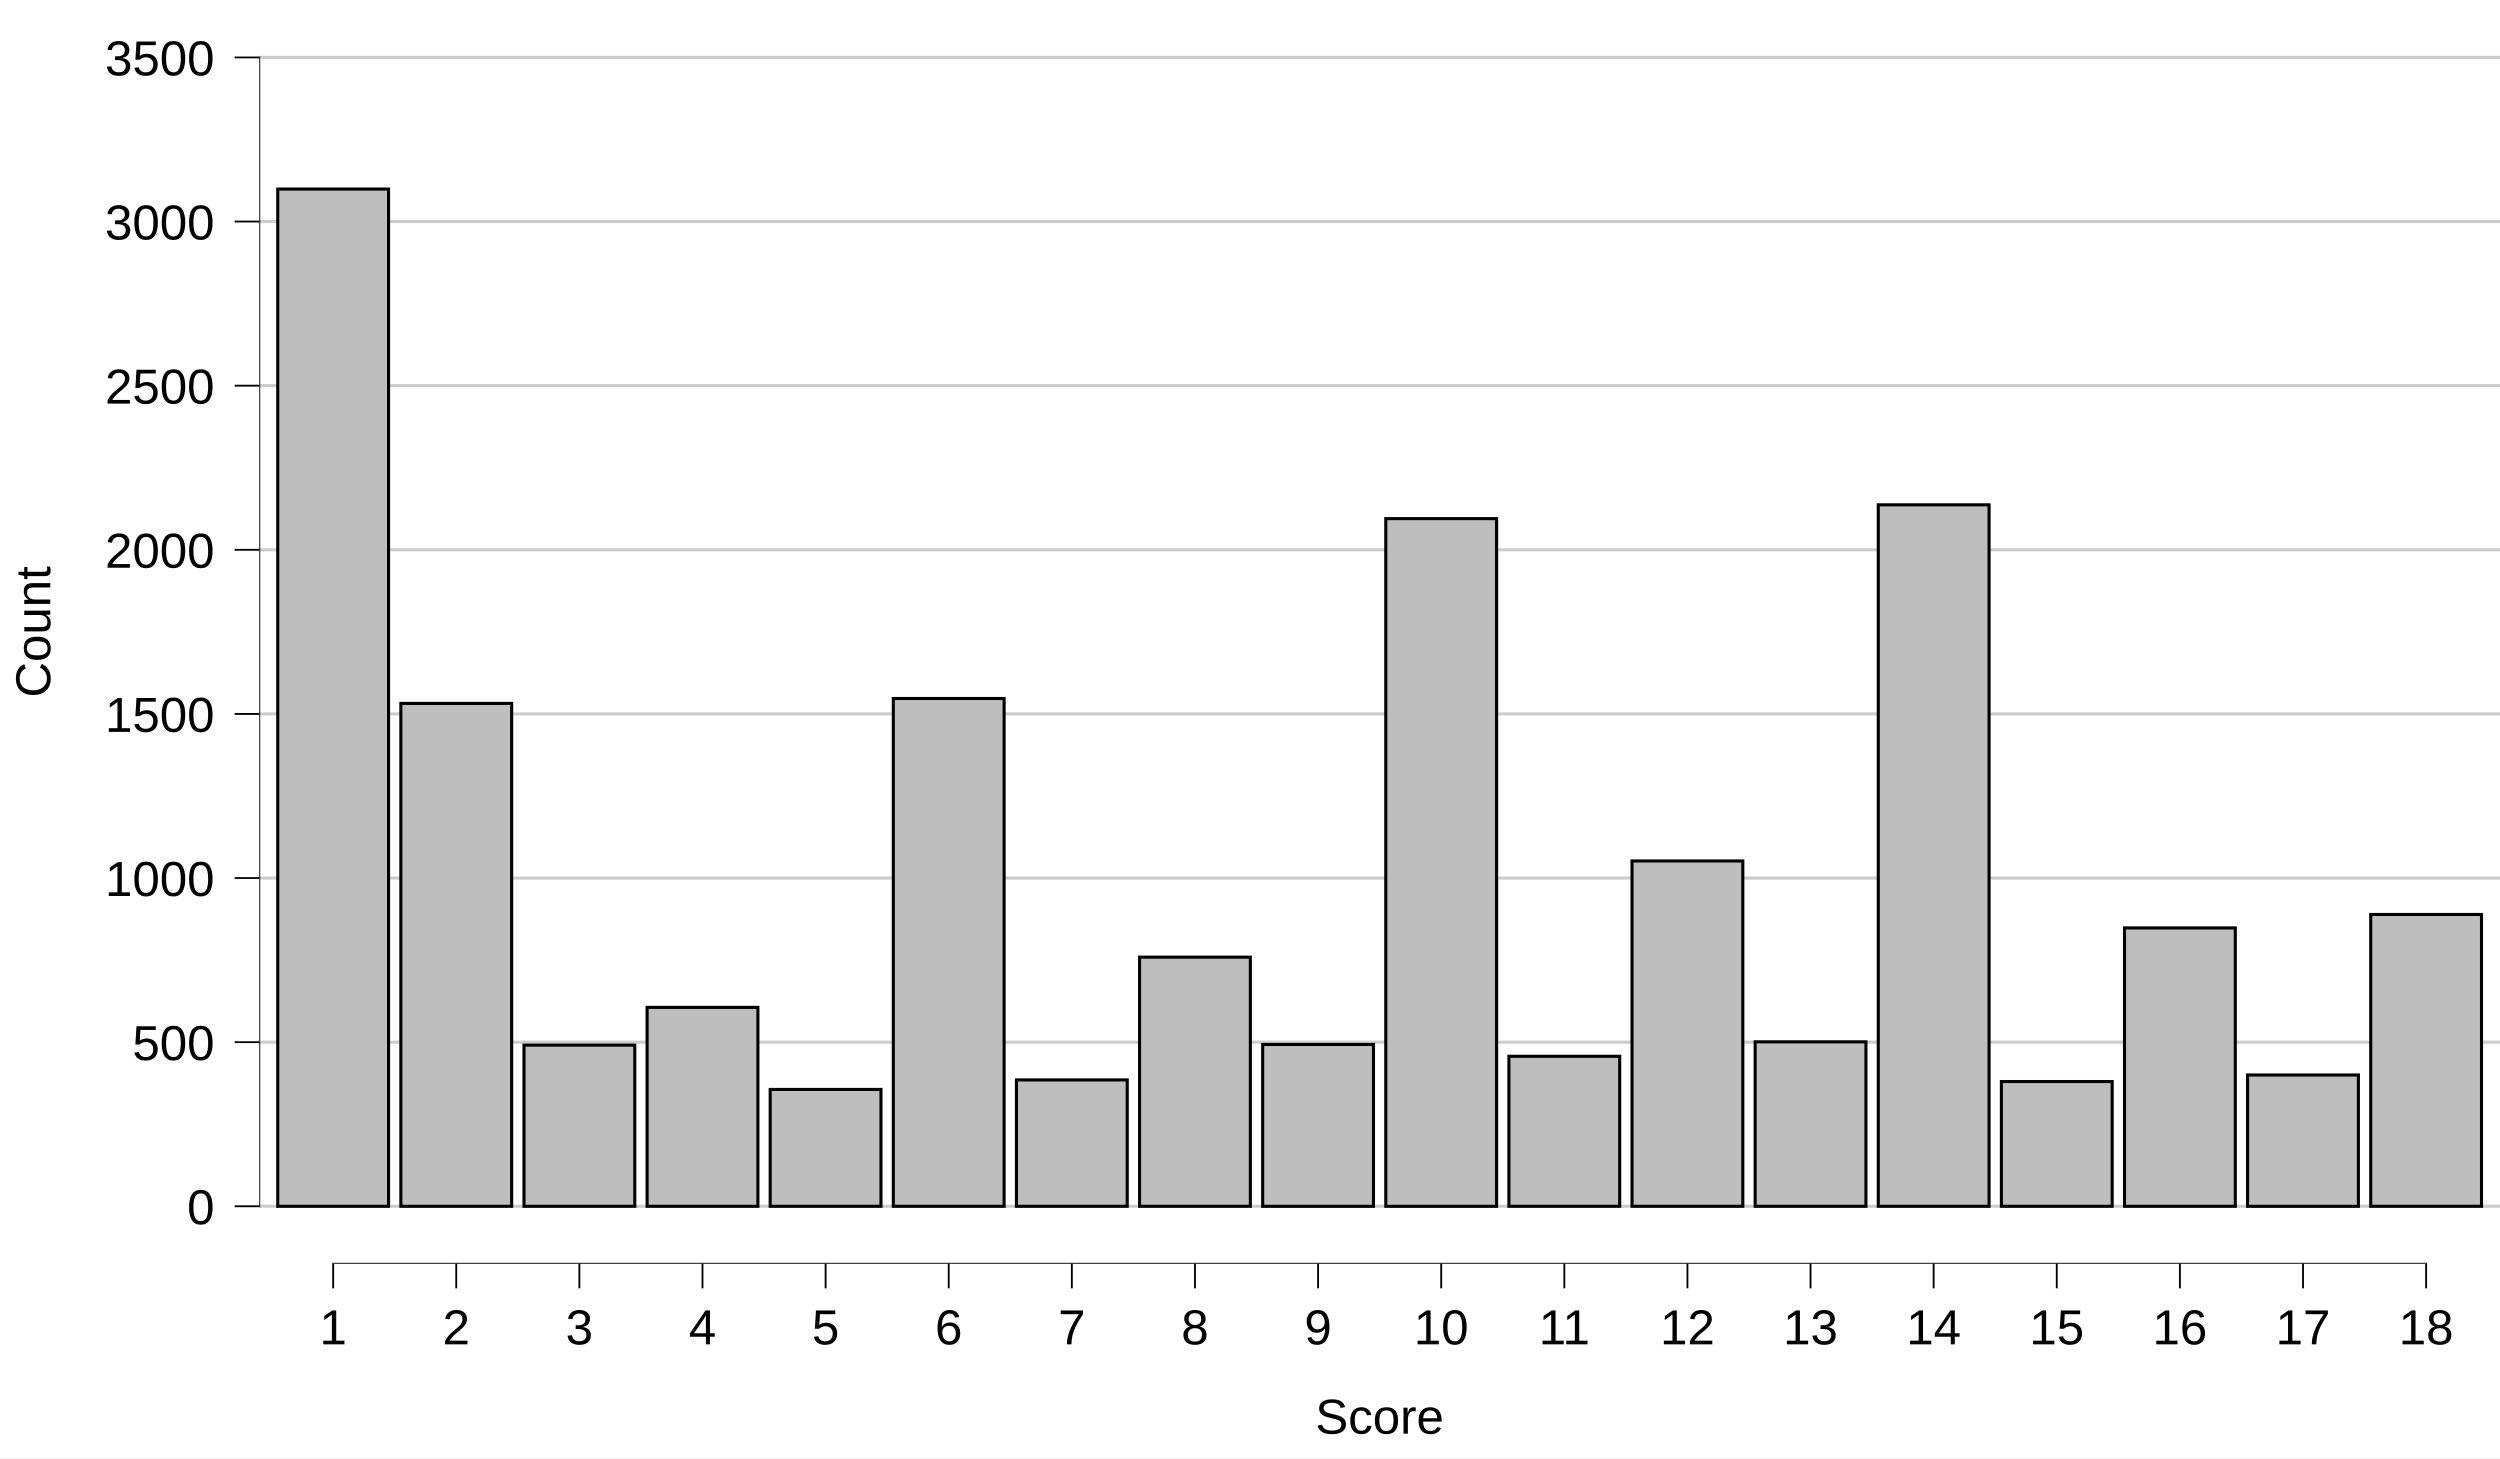
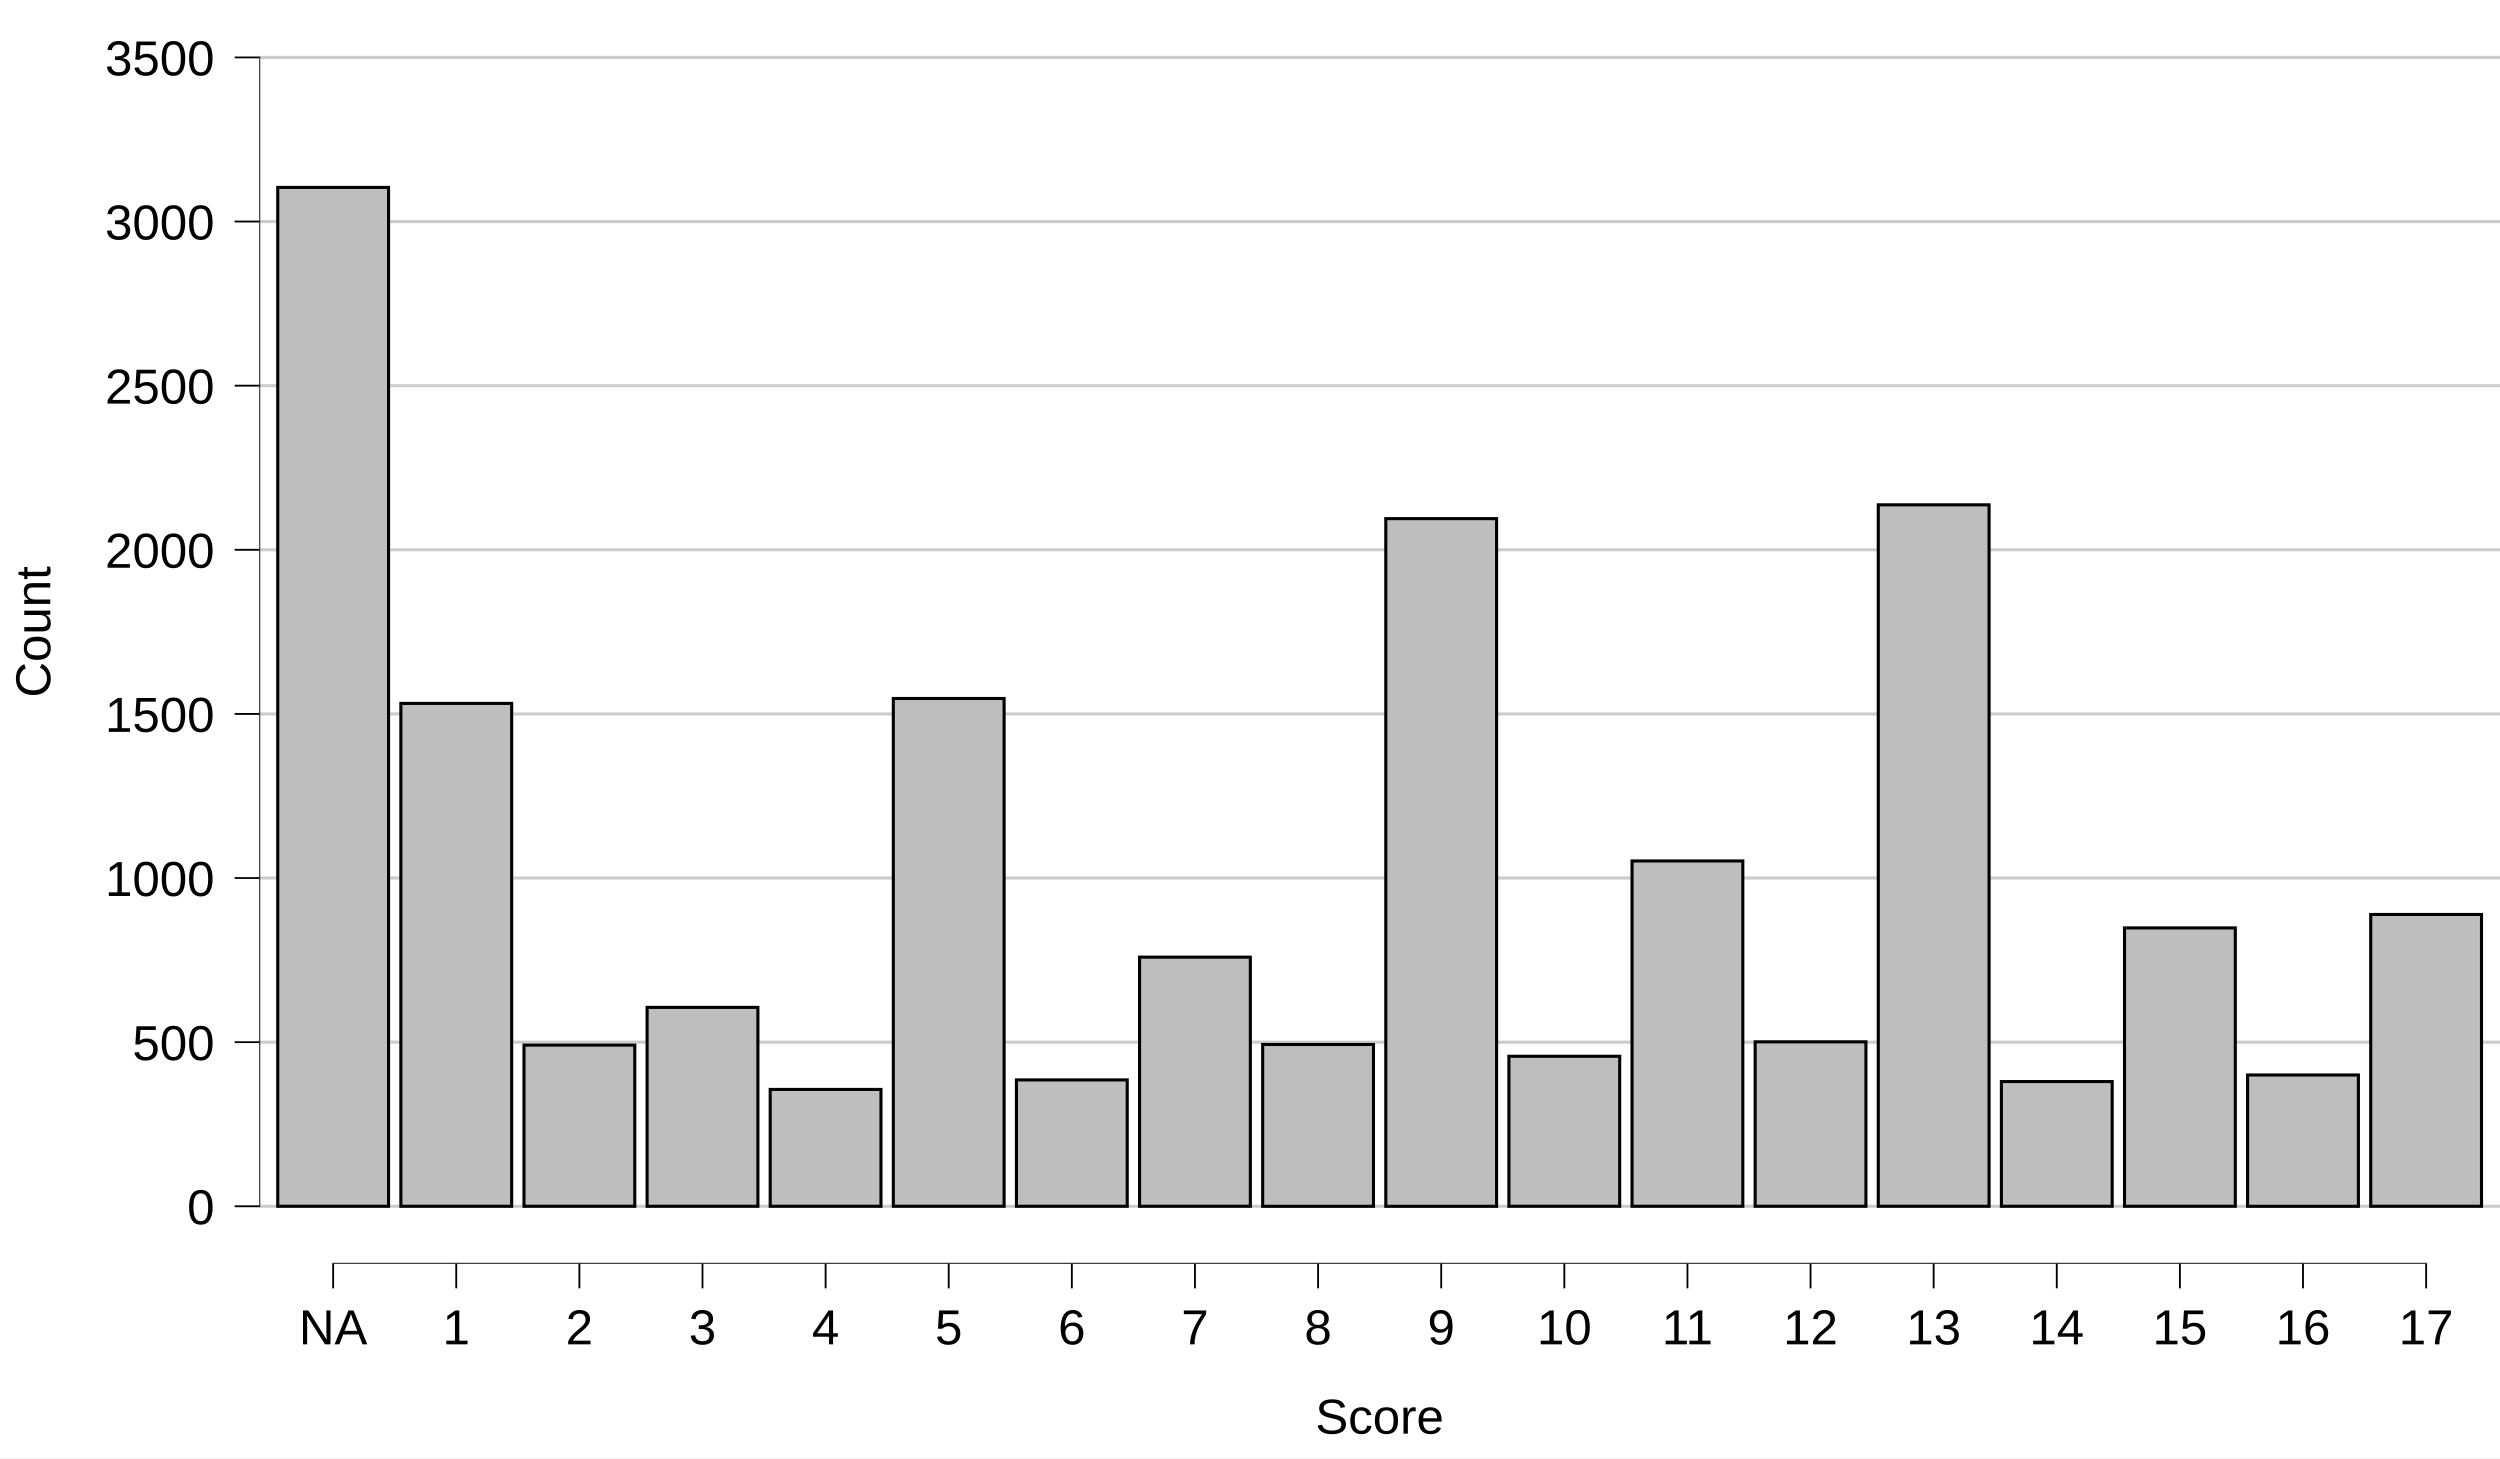
<svg xmlns="http://www.w3.org/2000/svg" class="svglite" width="864.00pt" height="504.00pt" viewBox="0 0 864.00 504.00">
  <defs>
    <style type="text/css">
    .svglite line, .svglite polyline, .svglite polygon, .svglite path, .svglite rect, .svglite circle {
      fill: none;
      stroke: #000000;
      stroke-linecap: round;
      stroke-linejoin: round;
      stroke-miterlimit: 10.00;
+     }
+     .svglite text {
+       white-space: pre;
    }
  </style>
  </defs>
  <rect width="100%" height="100%" style="stroke: none; fill: #FFFFFF;" />
  <defs>
    <clipPath id="cpMC4wMHw4NjQuMDB8MC4wMHw1MDQuMDA=">
      <rect x="0.00" y="0.00" width="864.00" height="504.00" />
    </clipPath>
  </defs>
  <g clip-path="url(#cpMC4wMHw4NjQuMDB8MC4wMHw1MDQuMDA=)">
    <rect x="0.00" y="0.00" width="864.00" height="504.00" style="stroke-width: 10.67; stroke: none;" />
  </g>
  <defs>
    <clipPath id="cpODkuNjF8ODY0LjAwfDAuMDB8NDM2Ljc0">
      <rect x="89.61" y="0.00" width="774.39" height="436.74" />
    </clipPath>
  </defs>
  <g clip-path="url(#cpODkuNjF8ODY0LjAwfDAuMDB8NDM2Ljc0)">
    <rect x="89.61" y="-0" width="774.39" height="436.74" style="stroke-width: 10.67; stroke: none;" />
    <polyline points="89.61,416.89 864.00,416.89 " style="stroke-width: 1.07; stroke: #CCCCCC; stroke-linecap: butt;" />
    <polyline points="89.61,360.17 864.00,360.17 " style="stroke-width: 1.07; stroke: #CCCCCC; stroke-linecap: butt;" />
    <polyline points="89.61,303.45 864.00,303.45 " style="stroke-width: 1.07; stroke: #CCCCCC; stroke-linecap: butt;" />
    <polyline points="89.61,246.73 864.00,246.73 " style="stroke-width: 1.07; stroke: #CCCCCC; stroke-linecap: butt;" />
    <polyline points="89.61,190.01 864.00,190.01 " style="stroke-width: 1.07; stroke: #CCCCCC; stroke-linecap: butt;" />
    <polyline points="89.61,133.29 864.00,133.29 " style="stroke-width: 1.07; stroke: #CCCCCC; stroke-linecap: butt;" />
    <polyline points="89.61,76.57 864.00,76.57 " style="stroke-width: 1.07; stroke: #CCCCCC; stroke-linecap: butt;" />
    <polyline points="89.61,19.85 864.00,19.85 " style="stroke-width: 1.07; stroke: #CCCCCC; stroke-linecap: butt;" />
-     <rect x="95.99" y="65.34" width="38.29" height="351.55" style="stroke-width: 1.07; stroke-linecap: square; stroke-linejoin: miter; fill: #BEBEBE;" />
    <rect x="138.54" y="243.10" width="38.29" height="173.79" style="stroke-width: 1.07; stroke-linecap: square; stroke-linejoin: miter; fill: #BEBEBE;" />
    <rect x="181.09" y="361.19" width="38.29" height="55.70" style="stroke-width: 1.07; stroke-linecap: square; stroke-linejoin: miter; fill: #BEBEBE;" />
    <rect x="223.64" y="348.15" width="38.29" height="68.74" style="stroke-width: 1.07; stroke-linecap: square; stroke-linejoin: miter; fill: #BEBEBE;" />
    <rect x="266.18" y="376.51" width="38.29" height="40.38" style="stroke-width: 1.07; stroke-linecap: square; stroke-linejoin: miter; fill: #BEBEBE;" />
    <rect x="308.73" y="241.40" width="38.29" height="175.49" style="stroke-width: 1.07; stroke-linecap: square; stroke-linejoin: miter; fill: #BEBEBE;" />
    <rect x="351.28" y="373.22" width="38.29" height="43.67" style="stroke-width: 1.07; stroke-linecap: square; stroke-linejoin: miter; fill: #BEBEBE;" />
    <rect x="393.83" y="330.79" width="38.29" height="86.10" style="stroke-width: 1.07; stroke-linecap: square; stroke-linejoin: miter; fill: #BEBEBE;" />
    <rect x="436.38" y="360.97" width="38.29" height="55.93" style="stroke-width: 1.07; stroke-linecap: square; stroke-linejoin: miter; fill: #BEBEBE;" />
    <rect x="478.93" y="179.24" width="38.29" height="237.66" style="stroke-width: 1.07; stroke-linecap: square; stroke-linejoin: miter; fill: #BEBEBE;" />
    <rect x="521.48" y="365.05" width="38.29" height="51.84" style="stroke-width: 1.07; stroke-linecap: square; stroke-linejoin: miter; fill: #BEBEBE;" />
    <rect x="564.03" y="297.55" width="38.29" height="119.34" style="stroke-width: 1.07; stroke-linecap: square; stroke-linejoin: miter; fill: #BEBEBE;" />
    <rect x="606.58" y="360.06" width="38.29" height="56.83" style="stroke-width: 1.07; stroke-linecap: square; stroke-linejoin: miter; fill: #BEBEBE;" />
    <rect x="649.13" y="174.47" width="38.29" height="242.42" style="stroke-width: 1.07; stroke-linecap: square; stroke-linejoin: miter; fill: #BEBEBE;" />
    <rect x="691.68" y="373.78" width="38.29" height="43.11" style="stroke-width: 1.07; stroke-linecap: square; stroke-linejoin: miter; fill: #BEBEBE;" />
    <rect x="734.23" y="320.69" width="38.29" height="96.20" style="stroke-width: 1.07; stroke-linecap: square; stroke-linejoin: miter; fill: #BEBEBE;" />
    <rect x="776.77" y="371.52" width="38.29" height="45.38" style="stroke-width: 1.07; stroke-linecap: square; stroke-linejoin: miter; fill: #BEBEBE;" />
    <rect x="819.32" y="316.04" width="38.29" height="100.85" style="stroke-width: 1.07; stroke-linecap: square; stroke-linejoin: miter; fill: #BEBEBE;" />
+     <rect x="95.99" y="64.77" width="38.29" height="352.12" style="stroke-width: 1.07; stroke-linecap: square; stroke-linejoin: miter; fill: #BEBEBE;" />
    <line x1="114.82" y1="436.74" x2="838.79" y2="436.74" style="stroke-width: 0.64; stroke-linecap: butt;" />
    <line x1="89.61" y1="417.21" x2="89.61" y2="19.53" style="stroke-width: 0.64; stroke-linecap: butt;" />
    <rect x="89.61" y="-0" width="774.39" height="436.74" style="stroke-width: 0.00; stroke: none;" />
  </g>
  <g clip-path="url(#cpMC4wMHw4NjQuMDB8MC4wMHw1MDQuMDA=)">
    <polyline points="89.61,436.74 89.61,-0 " style="stroke-width: 0.00; stroke: none; stroke-linecap: butt;" />
-     <text x="74.13" y="423.09" text-anchor="end" style="font-size: 17.00px; font-family: Arimo;" textLength="10.81px" lengthAdjust="spacingAndGlyphs">0</text>
-     <text x="74.13" y="366.37" text-anchor="end" style="font-size: 17.00px; font-family: Arimo;" textLength="32.44px" lengthAdjust="spacingAndGlyphs">500</text>
-     <text x="74.13" y="309.65" text-anchor="end" style="font-size: 17.00px; font-family: Arimo;" textLength="43.26px" lengthAdjust="spacingAndGlyphs">1000</text>
-     <text x="74.13" y="252.93" text-anchor="end" style="font-size: 17.00px; font-family: Arimo;" textLength="43.26px" lengthAdjust="spacingAndGlyphs">1500</text>
-     <text x="74.13" y="196.21" text-anchor="end" style="font-size: 17.00px; font-family: Arimo;" textLength="43.26px" lengthAdjust="spacingAndGlyphs">2000</text>
-     <text x="74.13" y="139.49" text-anchor="end" style="font-size: 17.00px; font-family: Arimo;" textLength="43.26px" lengthAdjust="spacingAndGlyphs">2500</text>
-     <text x="74.13" y="82.77" text-anchor="end" style="font-size: 17.00px; font-family: Arimo;" textLength="43.26px" lengthAdjust="spacingAndGlyphs">3000</text>
-     <text x="74.13" y="26.05" text-anchor="end" style="font-size: 17.00px; font-family: Arimo;" textLength="43.26px" lengthAdjust="spacingAndGlyphs">3500</text>
+     <text x="74.13" y="423.09" text-anchor="end" style="font-size: 17.00px; font-family: &quot;Arimo&quot;;" textLength="10.81px" lengthAdjust="spacingAndGlyphs">0</text>
+     <text x="74.13" y="366.37" text-anchor="end" style="font-size: 17.00px; font-family: &quot;Arimo&quot;;" textLength="32.44px" lengthAdjust="spacingAndGlyphs">500</text>
+     <text x="74.13" y="309.65" text-anchor="end" style="font-size: 17.00px; font-family: &quot;Arimo&quot;;" textLength="43.26px" lengthAdjust="spacingAndGlyphs">1000</text>
+     <text x="74.13" y="252.93" text-anchor="end" style="font-size: 17.00px; font-family: &quot;Arimo&quot;;" textLength="43.26px" lengthAdjust="spacingAndGlyphs">1500</text>
+     <text x="74.13" y="196.21" text-anchor="end" style="font-size: 17.00px; font-family: &quot;Arimo&quot;;" textLength="43.26px" lengthAdjust="spacingAndGlyphs">2000</text>
+     <text x="74.13" y="139.49" text-anchor="end" style="font-size: 17.00px; font-family: &quot;Arimo&quot;;" textLength="43.26px" lengthAdjust="spacingAndGlyphs">2500</text>
+     <text x="74.13" y="82.77" text-anchor="end" style="font-size: 17.00px; font-family: &quot;Arimo&quot;;" textLength="43.26px" lengthAdjust="spacingAndGlyphs">3000</text>
+     <text x="74.13" y="26.05" text-anchor="end" style="font-size: 17.00px; font-family: &quot;Arimo&quot;;" textLength="43.26px" lengthAdjust="spacingAndGlyphs">3500</text>
    <polyline points="81.10,416.89 89.61,416.89 " style="stroke-width: 0.64; stroke-linecap: butt;" />
    <polyline points="81.10,360.17 89.61,360.17 " style="stroke-width: 0.64; stroke-linecap: butt;" />
    <polyline points="81.10,303.45 89.61,303.45 " style="stroke-width: 0.64; stroke-linecap: butt;" />
    <polyline points="81.10,246.73 89.61,246.73 " style="stroke-width: 0.64; stroke-linecap: butt;" />
    <polyline points="81.10,190.01 89.61,190.01 " style="stroke-width: 0.64; stroke-linecap: butt;" />
    <polyline points="81.10,133.29 89.61,133.29 " style="stroke-width: 0.64; stroke-linecap: butt;" />
    <polyline points="81.10,76.57 89.61,76.57 " style="stroke-width: 0.64; stroke-linecap: butt;" />
    <polyline points="81.10,19.85 89.61,19.85 " style="stroke-width: 0.64; stroke-linecap: butt;" />
    <polyline points="89.61,436.74 864.00,436.74 " style="stroke-width: 0.00; stroke: none; stroke-linecap: butt;" />
    <polyline points="115.14,445.25 115.14,436.74 " style="stroke-width: 0.64; stroke-linecap: butt;" />
    <polyline points="157.68,445.25 157.68,436.74 " style="stroke-width: 0.64; stroke-linecap: butt;" />
    <polyline points="200.23,445.25 200.23,436.74 " style="stroke-width: 0.64; stroke-linecap: butt;" />
    <polyline points="242.78,445.25 242.78,436.74 " style="stroke-width: 0.64; stroke-linecap: butt;" />
    <polyline points="285.33,445.25 285.33,436.74 " style="stroke-width: 0.64; stroke-linecap: butt;" />
    <polyline points="327.88,445.25 327.88,436.74 " style="stroke-width: 0.64; stroke-linecap: butt;" />
    <polyline points="370.43,445.25 370.43,436.74 " style="stroke-width: 0.64; stroke-linecap: butt;" />
    <polyline points="412.98,445.25 412.98,436.74 " style="stroke-width: 0.64; stroke-linecap: butt;" />
    <polyline points="455.53,445.25 455.53,436.74 " style="stroke-width: 0.64; stroke-linecap: butt;" />
    <polyline points="498.08,445.25 498.08,436.74 " style="stroke-width: 0.64; stroke-linecap: butt;" />
    <polyline points="540.63,445.25 540.63,436.74 " style="stroke-width: 0.64; stroke-linecap: butt;" />
    <polyline points="583.18,445.25 583.18,436.74 " style="stroke-width: 0.64; stroke-linecap: butt;" />
    <polyline points="625.72,445.25 625.72,436.74 " style="stroke-width: 0.64; stroke-linecap: butt;" />
    <polyline points="668.27,445.25 668.27,436.74 " style="stroke-width: 0.64; stroke-linecap: butt;" />
    <polyline points="710.82,445.25 710.82,436.74 " style="stroke-width: 0.64; stroke-linecap: butt;" />
    <polyline points="753.37,445.25 753.37,436.74 " style="stroke-width: 0.64; stroke-linecap: butt;" />
    <polyline points="795.92,445.25 795.92,436.74 " style="stroke-width: 0.64; stroke-linecap: butt;" />
    <polyline points="838.47,445.25 838.47,436.74 " style="stroke-width: 0.64; stroke-linecap: butt;" />
-     <text x="115.14" y="464.61" text-anchor="middle" style="font-size: 17.00px; font-family: Arimo;" textLength="10.81px" lengthAdjust="spacingAndGlyphs">1</text>
-     <text x="157.68" y="464.61" text-anchor="middle" style="font-size: 17.00px; font-family: Arimo;" textLength="10.81px" lengthAdjust="spacingAndGlyphs">2</text>
-     <text x="200.23" y="464.61" text-anchor="middle" style="font-size: 17.00px; font-family: Arimo;" textLength="10.81px" lengthAdjust="spacingAndGlyphs">3</text>
-     <text x="242.78" y="464.61" text-anchor="middle" style="font-size: 17.00px; font-family: Arimo;" textLength="10.81px" lengthAdjust="spacingAndGlyphs">4</text>
-     <text x="285.33" y="464.61" text-anchor="middle" style="font-size: 17.00px; font-family: Arimo;" textLength="10.81px" lengthAdjust="spacingAndGlyphs">5</text>
-     <text x="327.88" y="464.61" text-anchor="middle" style="font-size: 17.00px; font-family: Arimo;" textLength="10.81px" lengthAdjust="spacingAndGlyphs">6</text>
-     <text x="370.43" y="464.61" text-anchor="middle" style="font-size: 17.00px; font-family: Arimo;" textLength="10.81px" lengthAdjust="spacingAndGlyphs">7</text>
-     <text x="412.98" y="464.61" text-anchor="middle" style="font-size: 17.00px; font-family: Arimo;" textLength="10.81px" lengthAdjust="spacingAndGlyphs">8</text>
-     <text x="455.53" y="464.61" text-anchor="middle" style="font-size: 17.00px; font-family: Arimo;" textLength="10.81px" lengthAdjust="spacingAndGlyphs">9</text>
-     <text x="498.08" y="464.61" text-anchor="middle" style="font-size: 17.00px; font-family: Arimo;" textLength="21.63px" lengthAdjust="spacingAndGlyphs">10</text>
-     <text x="540.63" y="464.61" text-anchor="middle" style="font-size: 17.00px; font-family: Arimo;" textLength="21.63px" lengthAdjust="spacingAndGlyphs">11</text>
-     <text x="583.18" y="464.61" text-anchor="middle" style="font-size: 17.00px; font-family: Arimo;" textLength="21.63px" lengthAdjust="spacingAndGlyphs">12</text>
-     <text x="625.72" y="464.61" text-anchor="middle" style="font-size: 17.00px; font-family: Arimo;" textLength="21.63px" lengthAdjust="spacingAndGlyphs">13</text>
-     <text x="668.27" y="464.61" text-anchor="middle" style="font-size: 17.00px; font-family: Arimo;" textLength="21.63px" lengthAdjust="spacingAndGlyphs">14</text>
-     <text x="710.82" y="464.61" text-anchor="middle" style="font-size: 17.00px; font-family: Arimo;" textLength="21.63px" lengthAdjust="spacingAndGlyphs">15</text>
-     <text x="753.37" y="464.61" text-anchor="middle" style="font-size: 17.00px; font-family: Arimo;" textLength="21.63px" lengthAdjust="spacingAndGlyphs">16</text>
-     <text x="795.92" y="464.61" text-anchor="middle" style="font-size: 17.00px; font-family: Arimo;" textLength="21.63px" lengthAdjust="spacingAndGlyphs">17</text>
-     <text x="838.47" y="464.61" text-anchor="middle" style="font-size: 17.00px; font-family: Arimo;" textLength="21.63px" lengthAdjust="spacingAndGlyphs">18</text>
-     <text x="476.80" y="495.48" text-anchor="middle" style="font-size: 17.00px; font-family: Arimo;" textLength="47.62px" lengthAdjust="spacingAndGlyphs">Score</text>
-     <text transform="translate(17.37,218.37) rotate(-90)" text-anchor="middle" style="font-size: 17.00px; font-family: Arimo;" textLength="50.49px" lengthAdjust="spacingAndGlyphs">Count</text>
+     <text x="115.14" y="464.61" text-anchor="middle" style="font-size: 17.00px; font-family: &quot;Arimo&quot;;" textLength="24.34px" lengthAdjust="spacingAndGlyphs">NA</text>
+     <text x="157.68" y="464.61" text-anchor="middle" style="font-size: 17.00px; font-family: &quot;Arimo&quot;;" textLength="10.81px" lengthAdjust="spacingAndGlyphs">1</text>
+     <text x="200.23" y="464.61" text-anchor="middle" style="font-size: 17.00px; font-family: &quot;Arimo&quot;;" textLength="10.81px" lengthAdjust="spacingAndGlyphs">2</text>
+     <text x="242.78" y="464.61" text-anchor="middle" style="font-size: 17.00px; font-family: &quot;Arimo&quot;;" textLength="10.81px" lengthAdjust="spacingAndGlyphs">3</text>
+     <text x="285.33" y="464.61" text-anchor="middle" style="font-size: 17.00px; font-family: &quot;Arimo&quot;;" textLength="10.81px" lengthAdjust="spacingAndGlyphs">4</text>
+     <text x="327.88" y="464.61" text-anchor="middle" style="font-size: 17.00px; font-family: &quot;Arimo&quot;;" textLength="10.81px" lengthAdjust="spacingAndGlyphs">5</text>
+     <text x="370.43" y="464.61" text-anchor="middle" style="font-size: 17.00px; font-family: &quot;Arimo&quot;;" textLength="10.81px" lengthAdjust="spacingAndGlyphs">6</text>
+     <text x="412.98" y="464.61" text-anchor="middle" style="font-size: 17.00px; font-family: &quot;Arimo&quot;;" textLength="10.81px" lengthAdjust="spacingAndGlyphs">7</text>
+     <text x="455.53" y="464.61" text-anchor="middle" style="font-size: 17.00px; font-family: &quot;Arimo&quot;;" textLength="10.81px" lengthAdjust="spacingAndGlyphs">8</text>
+     <text x="498.08" y="464.61" text-anchor="middle" style="font-size: 17.00px; font-family: &quot;Arimo&quot;;" textLength="10.81px" lengthAdjust="spacingAndGlyphs">9</text>
+     <text x="540.63" y="464.61" text-anchor="middle" style="font-size: 17.00px; font-family: &quot;Arimo&quot;;" textLength="21.63px" lengthAdjust="spacingAndGlyphs">10</text>
+     <text x="583.18" y="464.61" text-anchor="middle" style="font-size: 17.00px; font-family: &quot;Arimo&quot;;" textLength="21.63px" lengthAdjust="spacingAndGlyphs">11</text>
+     <text x="625.72" y="464.61" text-anchor="middle" style="font-size: 17.00px; font-family: &quot;Arimo&quot;;" textLength="21.63px" lengthAdjust="spacingAndGlyphs">12</text>
+     <text x="668.27" y="464.61" text-anchor="middle" style="font-size: 17.00px; font-family: &quot;Arimo&quot;;" textLength="21.63px" lengthAdjust="spacingAndGlyphs">13</text>
+     <text x="710.82" y="464.61" text-anchor="middle" style="font-size: 17.00px; font-family: &quot;Arimo&quot;;" textLength="21.63px" lengthAdjust="spacingAndGlyphs">14</text>
+     <text x="753.37" y="464.61" text-anchor="middle" style="font-size: 17.00px; font-family: &quot;Arimo&quot;;" textLength="21.63px" lengthAdjust="spacingAndGlyphs">15</text>
+     <text x="795.92" y="464.61" text-anchor="middle" style="font-size: 17.00px; font-family: &quot;Arimo&quot;;" textLength="21.63px" lengthAdjust="spacingAndGlyphs">16</text>
+     <text x="838.47" y="464.61" text-anchor="middle" style="font-size: 17.00px; font-family: &quot;Arimo&quot;;" textLength="21.63px" lengthAdjust="spacingAndGlyphs">17</text>
+     <text x="476.80" y="495.48" text-anchor="middle" style="font-size: 17.00px; font-family: &quot;Arimo&quot;;" textLength="47.62px" lengthAdjust="spacingAndGlyphs">Score</text>
+     <text transform="translate(17.37,218.37) rotate(-90)" text-anchor="middle" style="font-size: 17.00px; font-family: &quot;Arimo&quot;;" textLength="50.49px" lengthAdjust="spacingAndGlyphs">Count</text>
  </g>
</svg>
